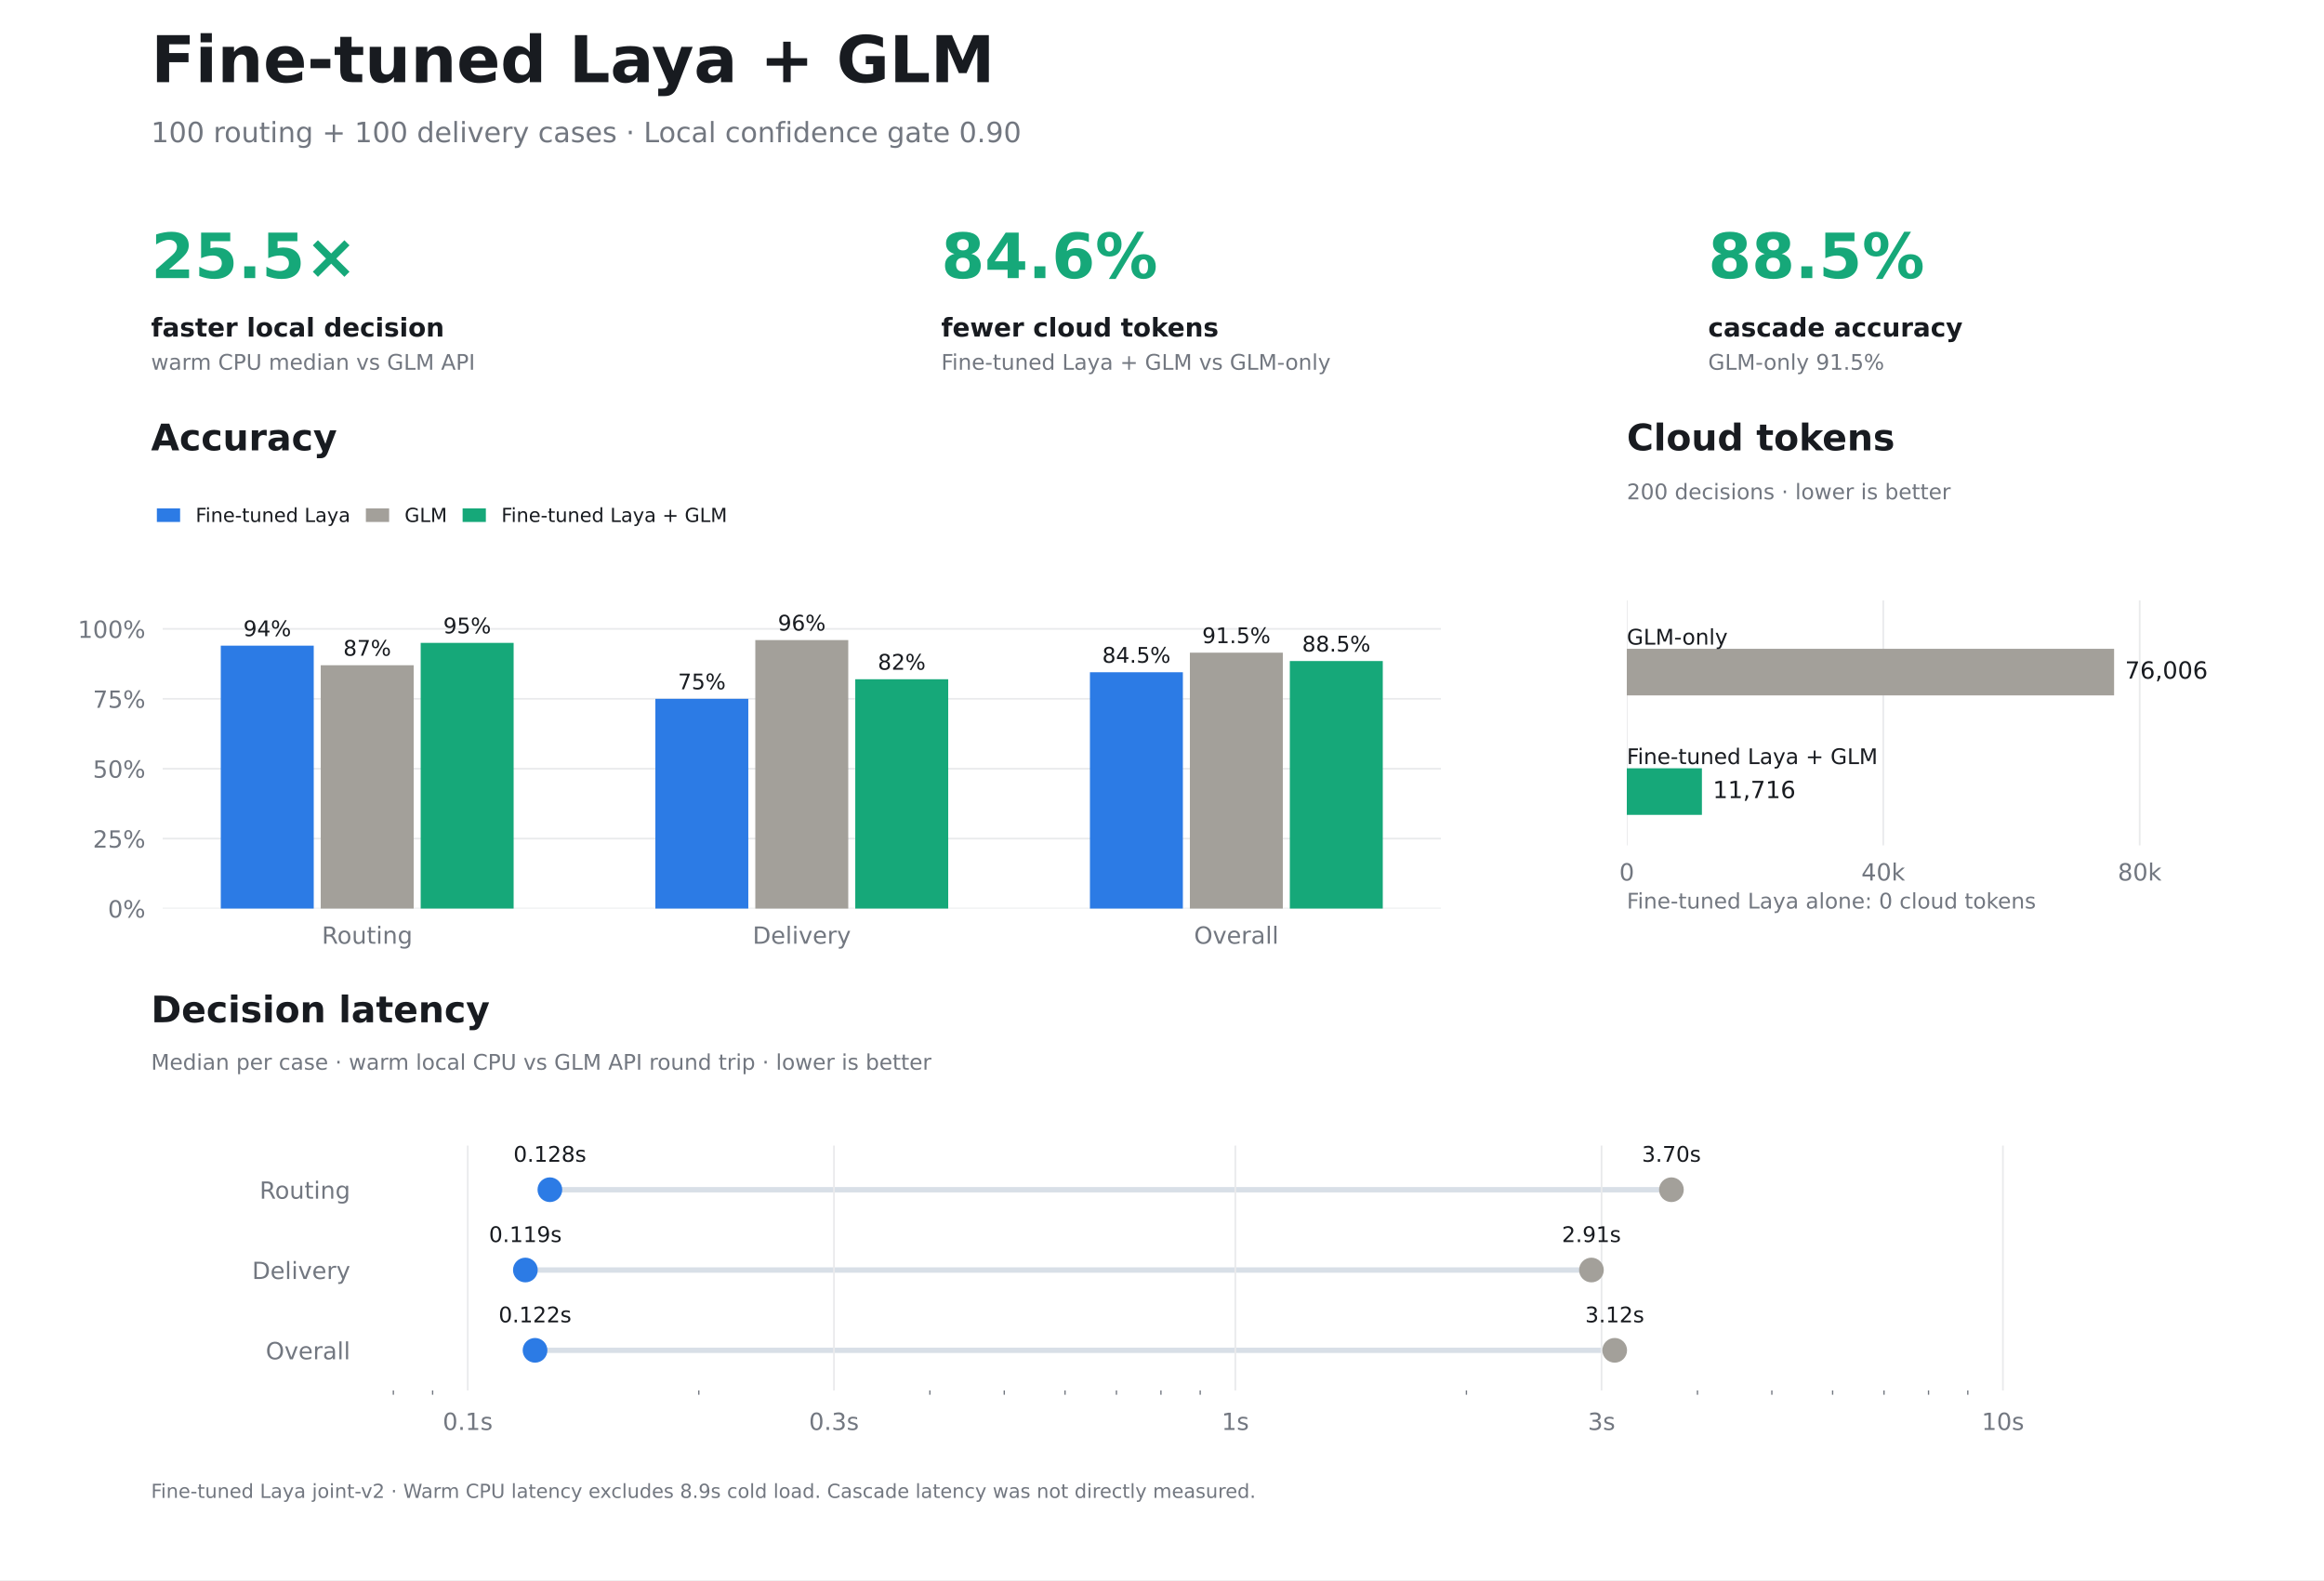
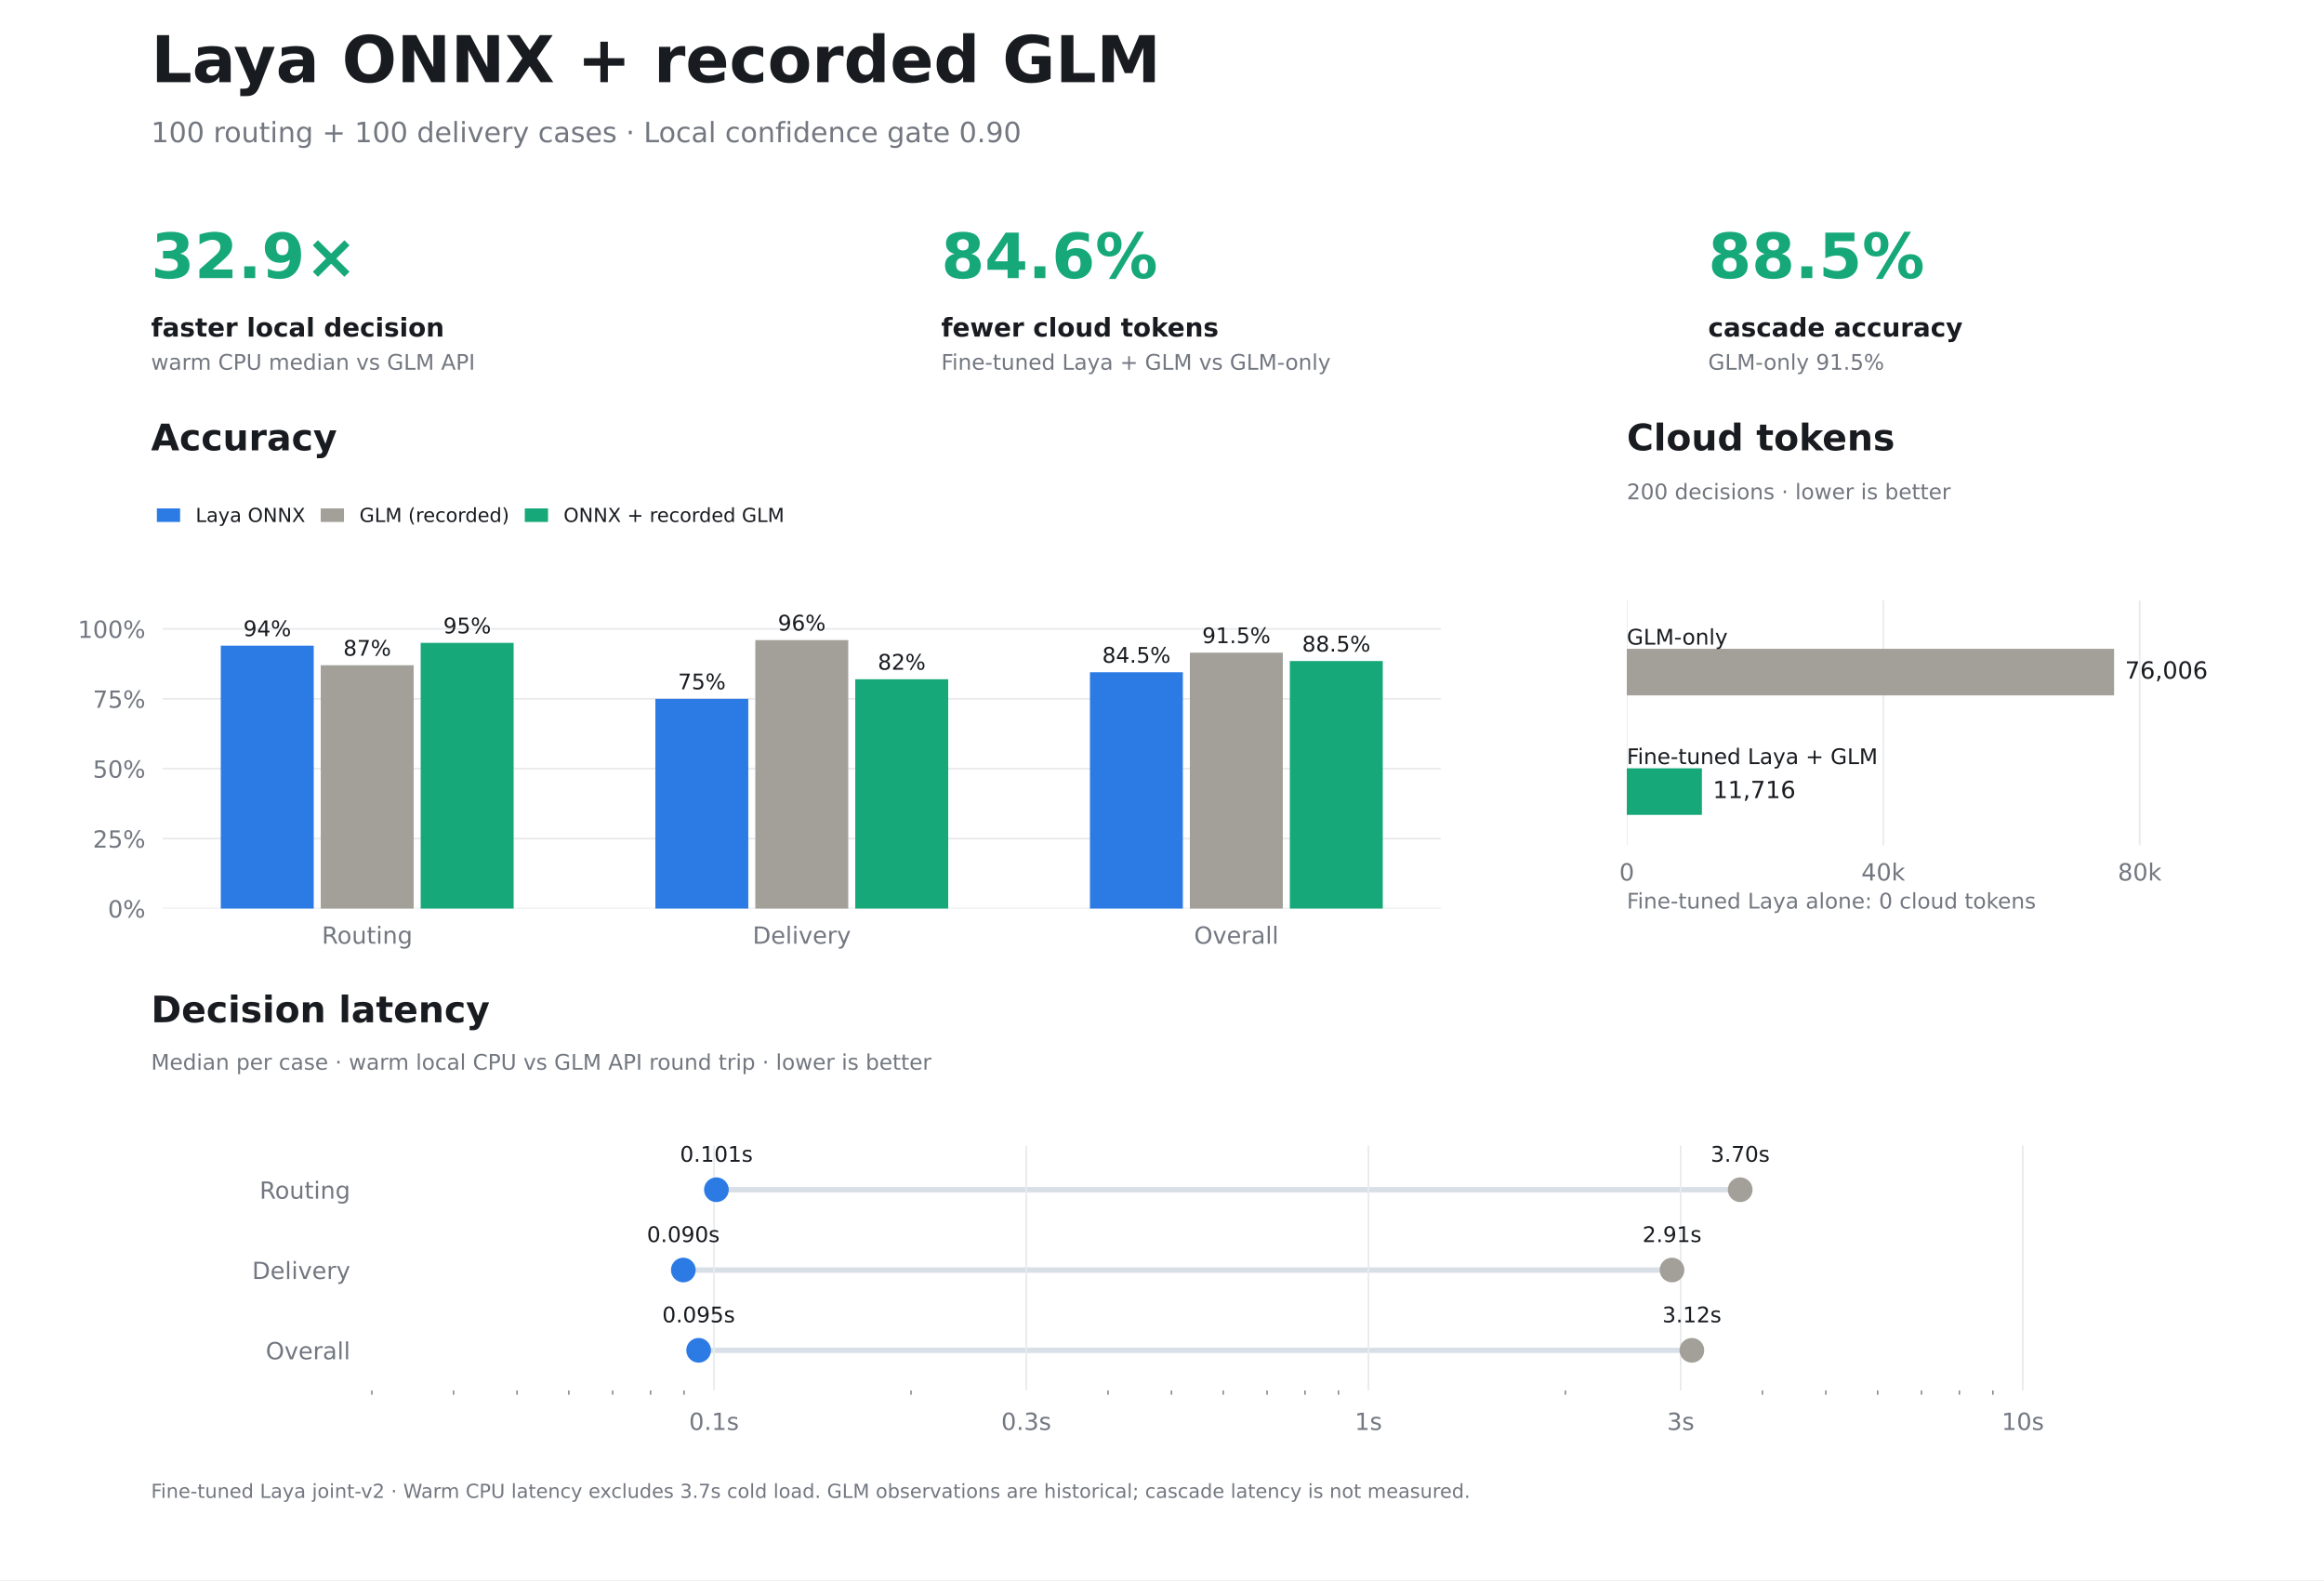
<svg xmlns="http://www.w3.org/2000/svg" xmlns:xlink="http://www.w3.org/1999/xlink" width="1080pt" height="734.4pt" viewBox="0 0 1080 734.4" version="1.1">
  <defs>
    <style type="text/css">*{stroke-linejoin: round; stroke-linecap: butt}</style>
  </defs>
  <g id="figure_1">
    <g id="patch_1">
-       <path d="M 0 734.4  L 1080 734.4  L 1080 0  L 0 0  z " style="fill: #ffffff" />
+       <path d="M 0 734.4 L 1080 734.4 L 1080 0 L 0 0 z " style="fill: #ffffff" />
    </g>
    <g id="axes_1">
      <g id="patch_2">
-         <path d="M 75.6 422.28  L 669.6 422.28  L 669.6 275.4  L 75.6 275.4  z " style="fill: #ffffff" />
+         <path d="M 75.6 422.28 L 669.6 422.28 L 669.6 275.4 L 75.6 275.4 z " style="fill: #ffffff" />
      </g>
      <g id="matplotlib.axis_1">
        <g id="xtick_1">
          <g id="line2d_1" />
          <g id="text_1">
            <text style="font-size: 11px; font-family: 'DejaVu Sans'; text-anchor: middle; fill: #727780" x="170.648" y="438.638" transform="rotate(-0 170.6478 438.6383)">Routing</text>
          </g>
        </g>
        <g id="xtick_2">
          <g id="line2d_2" />
          <g id="text_2">
            <text style="font-size: 11px; font-family: 'DejaVu Sans'; text-anchor: middle; fill: #727780" x="372.6" y="438.638" transform="rotate(-0 372.6 438.6383)">Delivery</text>
          </g>
        </g>
        <g id="xtick_3">
          <g id="line2d_3" />
          <g id="text_3">
            <text style="font-size: 11px; font-family: 'DejaVu Sans'; text-anchor: middle; fill: #727780" x="574.552" y="438.638" transform="rotate(-0 574.5522 438.6383)">Overall</text>
          </g>
        </g>
      </g>
      <g id="matplotlib.axis_2">
        <g id="ytick_1">
          <g id="line2d_4">
-             <path d="M 75.6 422.28  L 669.6 422.28  " clip-path="url(#p20b0ad1a99)" style="fill: none; stroke: #e9eaec; stroke-width: 0.8; stroke-linecap: square" />
+             <path d="M 75.6 422.28 L 669.6 422.28 " clip-path="url(#p3d84e8bb88)" style="fill: none; stroke: #e9eaec; stroke-width: 0.8; stroke-linecap: square" />
          </g>
          <g id="line2d_5" />
          <g id="text_4">
            <text style="font-size: 11px; font-family: 'DejaVu Sans'; text-anchor: end; fill: #727780" x="67.6" y="426.459" transform="rotate(-0 67.6 426.4591)">0%</text>
          </g>
        </g>
        <g id="ytick_2">
          <g id="line2d_6">
-             <path d="M 75.6 389.784  L 669.6 389.784  " clip-path="url(#p20b0ad1a99)" style="fill: none; stroke: #e9eaec; stroke-width: 0.8; stroke-linecap: square" />
+             <path d="M 75.6 389.784 L 669.6 389.784 " clip-path="url(#p3d84e8bb88)" style="fill: none; stroke: #e9eaec; stroke-width: 0.8; stroke-linecap: square" />
          </g>
          <g id="line2d_7" />
          <g id="text_5">
            <text style="font-size: 11px; font-family: 'DejaVu Sans'; text-anchor: end; fill: #727780" x="67.6" y="393.964" transform="rotate(-0 67.6 393.9636)">25%</text>
          </g>
        </g>
        <g id="ytick_3">
          <g id="line2d_8">
-             <path d="M 75.6 357.289  L 669.6 357.289  " clip-path="url(#p20b0ad1a99)" style="fill: none; stroke: #e9eaec; stroke-width: 0.8; stroke-linecap: square" />
+             <path d="M 75.6 357.289 L 669.6 357.289 " clip-path="url(#p3d84e8bb88)" style="fill: none; stroke: #e9eaec; stroke-width: 0.8; stroke-linecap: square" />
          </g>
          <g id="line2d_9" />
          <g id="text_6">
            <text style="font-size: 11px; font-family: 'DejaVu Sans'; text-anchor: end; fill: #727780" x="67.6" y="361.468" transform="rotate(-0 67.6 361.468)">50%</text>
          </g>
        </g>
        <g id="ytick_4">
          <g id="line2d_10">
-             <path d="M 75.6 324.793  L 669.6 324.793  " clip-path="url(#p20b0ad1a99)" style="fill: none; stroke: #e9eaec; stroke-width: 0.8; stroke-linecap: square" />
+             <path d="M 75.6 324.793 L 669.6 324.793 " clip-path="url(#p3d84e8bb88)" style="fill: none; stroke: #e9eaec; stroke-width: 0.8; stroke-linecap: square" />
          </g>
          <g id="line2d_11" />
          <g id="text_7">
            <text style="font-size: 11px; font-family: 'DejaVu Sans'; text-anchor: end; fill: #727780" x="67.6" y="328.972" transform="rotate(-0 67.6 328.9724)">75%</text>
          </g>
        </g>
        <g id="ytick_5">
          <g id="line2d_12">
-             <path d="M 75.6 292.298  L 669.6 292.298  " clip-path="url(#p20b0ad1a99)" style="fill: none; stroke: #e9eaec; stroke-width: 0.8; stroke-linecap: square" />
+             <path d="M 75.6 292.298 L 669.6 292.298 " clip-path="url(#p3d84e8bb88)" style="fill: none; stroke: #e9eaec; stroke-width: 0.8; stroke-linecap: square" />
          </g>
          <g id="line2d_13" />
          <g id="text_8">
            <text style="font-size: 11px; font-family: 'DejaVu Sans'; text-anchor: end; fill: #727780" x="67.6" y="296.477" transform="rotate(-0 67.6 296.4768)">100%</text>
          </g>
        </g>
      </g>
      <g id="patch_3">
-         <path d="M 102.6 422.28  L 145.798 422.28  L 145.798 300.097  L 102.6 300.097  z " clip-path="url(#p20b0ad1a99)" style="fill: #2c7be5" />
+         <path d="M 102.6 422.28 L 145.798 422.28 L 145.798 300.097 L 102.6 300.097 z " clip-path="url(#p3d84e8bb88)" style="fill: #2c7be5" />
      </g>
      <g id="patch_4">
-         <path d="M 304.552 422.28  L 347.75 422.28  L 347.75 324.793  L 304.552 324.793  z " clip-path="url(#p20b0ad1a99)" style="fill: #2c7be5" />
+         <path d="M 304.552 422.28 L 347.75 422.28 L 347.75 324.793 L 304.552 324.793 z " clip-path="url(#p3d84e8bb88)" style="fill: #2c7be5" />
      </g>
      <g id="patch_5">
-         <path d="M 506.504 422.28  L 549.702 422.28  L 549.702 312.445  L 506.504 312.445  z " clip-path="url(#p20b0ad1a99)" style="fill: #2c7be5" />
+         <path d="M 506.504 422.28 L 549.702 422.28 L 549.702 312.445 L 506.504 312.445 z " clip-path="url(#p3d84e8bb88)" style="fill: #2c7be5" />
      </g>
      <g id="text_9">
        <text style="font-size: 10px; font-family: 'DejaVu Sans'; text-anchor: middle; fill: #181b20" x="124.199" y="295.677" transform="rotate(-0 124.1988 295.6773)">94%</text>
      </g>
      <g id="text_10">
        <text style="font-size: 10px; font-family: 'DejaVu Sans'; text-anchor: middle; fill: #181b20" x="326.151" y="320.374" transform="rotate(-0 326.151 320.3739)">75%</text>
      </g>
      <g id="text_11">
        <text style="font-size: 10px; font-family: 'DejaVu Sans'; text-anchor: middle; fill: #181b20" x="528.103" y="308.026" transform="rotate(-0 528.1032 308.0256)">84.5%</text>
      </g>
      <g id="patch_6">
-         <path d="M 149.049 422.28  L 192.247 422.28  L 192.247 309.195  L 149.049 309.195  z " clip-path="url(#p20b0ad1a99)" style="fill: #a3a09a" />
+         <path d="M 149.049 422.28 L 192.247 422.28 L 192.247 309.195 L 149.049 309.195 z " clip-path="url(#p3d84e8bb88)" style="fill: #a3a09a" />
      </g>
      <g id="patch_7">
-         <path d="M 351.001 422.28  L 394.199 422.28  L 394.199 297.497  L 351.001 297.497  z " clip-path="url(#p20b0ad1a99)" style="fill: #a3a09a" />
+         <path d="M 351.001 422.28 L 394.199 422.28 L 394.199 297.497 L 351.001 297.497 z " clip-path="url(#p3d84e8bb88)" style="fill: #a3a09a" />
      </g>
      <g id="patch_8">
-         <path d="M 552.953 422.28  L 596.151 422.28  L 596.151 303.346  L 552.953 303.346  z " clip-path="url(#p20b0ad1a99)" style="fill: #a3a09a" />
+         <path d="M 552.953 422.28 L 596.151 422.28 L 596.151 303.346 L 552.953 303.346 z " clip-path="url(#p3d84e8bb88)" style="fill: #a3a09a" />
      </g>
      <g id="text_12">
        <text style="font-size: 10px; font-family: 'DejaVu Sans'; text-anchor: middle; fill: #181b20" x="170.648" y="304.776" transform="rotate(-0 170.6478 304.776)">87%</text>
      </g>
      <g id="text_13">
        <text style="font-size: 10px; font-family: 'DejaVu Sans'; text-anchor: middle; fill: #181b20" x="372.6" y="293.078" transform="rotate(-0 372.6 293.0776)">96%</text>
      </g>
      <g id="text_14">
        <text style="font-size: 10px; font-family: 'DejaVu Sans'; text-anchor: middle; fill: #181b20" x="574.552" y="298.927" transform="rotate(-0 574.5522 298.9268)">91.5%</text>
      </g>
      <g id="patch_9">
-         <path d="M 195.498 422.28  L 238.696 422.28  L 238.696 298.797  L 195.498 298.797  z " clip-path="url(#p20b0ad1a99)" style="fill: #16a879" />
+         <path d="M 195.498 422.28 L 238.696 422.28 L 238.696 298.797 L 195.498 298.797 z " clip-path="url(#p3d84e8bb88)" style="fill: #16a879" />
      </g>
      <g id="patch_10">
-         <path d="M 397.45 422.28  L 440.648 422.28  L 440.648 315.695  L 397.45 315.695  z " clip-path="url(#p20b0ad1a99)" style="fill: #16a879" />
+         <path d="M 397.45 422.28 L 440.648 422.28 L 440.648 315.695 L 397.45 315.695 z " clip-path="url(#p3d84e8bb88)" style="fill: #16a879" />
      </g>
      <g id="patch_11">
-         <path d="M 599.402 422.28  L 642.6 422.28  L 642.6 307.246  L 599.402 307.246  z " clip-path="url(#p20b0ad1a99)" style="fill: #16a879" />
+         <path d="M 599.402 422.28 L 642.6 422.28 L 642.6 307.246 L 599.402 307.246 z " clip-path="url(#p3d84e8bb88)" style="fill: #16a879" />
      </g>
      <g id="text_15">
        <text style="font-size: 10px; font-family: 'DejaVu Sans'; text-anchor: middle; fill: #181b20" x="217.097" y="294.377" transform="rotate(-0 217.0968 294.3774)">95%</text>
      </g>
      <g id="text_16">
        <text style="font-size: 10px; font-family: 'DejaVu Sans'; text-anchor: middle; fill: #181b20" x="419.049" y="311.275" transform="rotate(-0 419.049 311.2751)">82%</text>
      </g>
      <g id="text_17">
        <text style="font-size: 10px; font-family: 'DejaVu Sans'; text-anchor: middle; fill: #181b20" x="621.001" y="302.826" transform="rotate(-0 621.0012 302.8263)">88.5%</text>
      </g>
    </g>
    <g id="axes_2">
      <g id="patch_12">
-         <path d="M 756 392.904  L 1036.8 392.904  L 1036.8 279.072  L 756 279.072  z " style="fill: #ffffff" />
+         <path d="M 756 392.904 L 1036.8 392.904 L 1036.8 279.072 L 756 279.072 z " style="fill: #ffffff" />
      </g>
      <g id="matplotlib.axis_3">
        <g id="xtick_4">
          <g id="line2d_14">
-             <path d="M 756 392.904  L 756 279.072  " clip-path="url(#pf6591b30eb)" style="fill: none; stroke: #e9eaec; stroke-width: 0.8; stroke-linecap: square" />
+             <path d="M 756 392.904 L 756 279.072 " clip-path="url(#pfe47a99e27)" style="fill: none; stroke: #e9eaec; stroke-width: 0.8; stroke-linecap: square" />
          </g>
          <g id="line2d_15" />
          <g id="text_18">
            <text style="font-size: 11px; font-family: 'DejaVu Sans'; text-anchor: middle; fill: #727780" x="756" y="409.262" transform="rotate(-0 756 409.2623)">0</text>
          </g>
        </g>
        <g id="xtick_5">
          <g id="line2d_16">
-             <path d="M 875.176 392.904  L 875.176 279.072  " clip-path="url(#pf6591b30eb)" style="fill: none; stroke: #e9eaec; stroke-width: 0.8; stroke-linecap: square" />
+             <path d="M 875.176 392.904 L 875.176 279.072 " clip-path="url(#pfe47a99e27)" style="fill: none; stroke: #e9eaec; stroke-width: 0.8; stroke-linecap: square" />
          </g>
          <g id="line2d_17" />
          <g id="text_19">
            <text style="font-size: 11px; font-family: 'DejaVu Sans'; text-anchor: middle; fill: #727780" x="875.176" y="409.262" transform="rotate(-0 875.1757 409.2623)">40k</text>
          </g>
        </g>
        <g id="xtick_6">
          <g id="line2d_18">
-             <path d="M 994.351 392.904  L 994.351 279.072  " clip-path="url(#pf6591b30eb)" style="fill: none; stroke: #e9eaec; stroke-width: 0.8; stroke-linecap: square" />
+             <path d="M 994.351 392.904 L 994.351 279.072 " clip-path="url(#pfe47a99e27)" style="fill: none; stroke: #e9eaec; stroke-width: 0.8; stroke-linecap: square" />
          </g>
          <g id="line2d_19" />
          <g id="text_20">
            <text style="font-size: 11px; font-family: 'DejaVu Sans'; text-anchor: middle; fill: #727780" x="994.351" y="409.262" transform="rotate(-0 994.3513 409.2623)">80k</text>
          </g>
        </g>
      </g>
      <g id="matplotlib.axis_4" />
      <g id="patch_13">
-         <path d="M 756 323.217  L 982.452 323.217  L 982.452 301.561  L 756 301.561  z " clip-path="url(#pf6591b30eb)" style="fill: #a3a09a" />
+         <path d="M 756 323.217 L 982.452 323.217 L 982.452 301.561 L 756 301.561 z " clip-path="url(#pfe47a99e27)" style="fill: #a3a09a" />
      </g>
      <g id="text_21">
        <text style="font-size: 10px; font-family: 'DejaVu Sans'; text-anchor: start; fill: #181b20" x="756" y="299.6" transform="rotate(-0 756 299.6003)">GLM-only</text>
      </g>
      <g id="text_22">
        <text style="font-size: 11px; font-family: 'DejaVu Sans'; text-anchor: start; fill: #181b20" x="987.517" y="315.424" transform="rotate(-0 987.5166 315.424)">76,006</text>
      </g>
      <g id="patch_14">
-         <path d="M 756 378.744  L 790.907 378.744  L 790.907 357.089  L 756 357.089  z " clip-path="url(#pf6591b30eb)" style="fill: #16a879" />
+         <path d="M 756 378.744 L 790.907 378.744 L 790.907 357.089 L 756 357.089 z " clip-path="url(#pfe47a99e27)" style="fill: #16a879" />
      </g>
      <g id="text_23">
        <text style="font-size: 10px; font-family: 'DejaVu Sans'; text-anchor: start; fill: #181b20" x="756" y="355.128" transform="rotate(-0 756 355.1281)">Fine-tuned Laya + GLM</text>
      </g>
      <g id="text_24">
        <text style="font-size: 11px; font-family: 'DejaVu Sans'; text-anchor: start; fill: #181b20" x="795.972" y="370.952" transform="rotate(-0 795.9715 370.9518)">11,716</text>
      </g>
    </g>
    <g id="axes_3">
      <g id="patch_15">
-         <path d="M 172.8 646.272  L 993.6 646.272  L 993.6 532.44  L 172.8 532.44  z " style="fill: #ffffff" />
+         <path d="M 172.8 646.272 L 993.6 646.272 L 993.6 532.44 L 172.8 532.44 z " style="fill: #ffffff" />
      </g>
      <g id="line2d_20">
-         <path d="M 255.537 552.967  L 776.731 552.967  " clip-path="url(#p78d9b6365d)" style="fill: none; stroke: #d8dfe7; stroke-width: 2.5; stroke-linecap: square" />
+         <path d="M 332.921 552.967 L 808.707 552.967 " clip-path="url(#p608e9b3e34)" style="fill: none; stroke: #d8dfe7; stroke-width: 2.5; stroke-linecap: square" />
      </g>
      <g id="line2d_21">
-         <path d="M 244.146 590.289  L 739.561 590.289  " clip-path="url(#p78d9b6365d)" style="fill: none; stroke: #d8dfe7; stroke-width: 2.5; stroke-linecap: square" />
+         <path d="M 317.548 590.289 L 777.017 590.289 " clip-path="url(#p608e9b3e34)" style="fill: none; stroke: #d8dfe7; stroke-width: 2.5; stroke-linecap: square" />
      </g>
      <g id="line2d_22">
-         <path d="M 248.641 627.611  L 750.375 627.611  " clip-path="url(#p78d9b6365d)" style="fill: none; stroke: #d8dfe7; stroke-width: 2.5; stroke-linecap: square" />
+         <path d="M 324.665 627.611 L 786.236 627.611 " clip-path="url(#p608e9b3e34)" style="fill: none; stroke: #d8dfe7; stroke-width: 2.5; stroke-linecap: square" />
      </g>
      <g id="matplotlib.axis_5">
        <g id="xtick_7">
          <g id="line2d_23">
-             <path d="M 217.367 646.272  L 217.367 532.44  " clip-path="url(#p78d9b6365d)" style="fill: none; stroke: #e9eaec; stroke-width: 0.8; stroke-linecap: square" />
+             <path d="M 331.816 646.272 L 331.816 532.44 " clip-path="url(#p608e9b3e34)" style="fill: none; stroke: #e9eaec; stroke-width: 0.8; stroke-linecap: square" />
          </g>
          <g id="line2d_24" />
          <g id="text_25">
-             <text style="font-size: 11px; font-family: 'DejaVu Sans'; text-anchor: middle; fill: #727780" x="217.367" y="664.63" transform="rotate(-0 217.3669 664.6303)">0.1s</text>
+             <text style="font-size: 11px; font-family: 'DejaVu Sans'; text-anchor: middle; fill: #727780" x="331.816" y="664.63" transform="rotate(-0 331.8158 664.6303)">0.1s</text>
          </g>
        </g>
        <g id="xtick_8">
          <g id="line2d_25">
-             <path d="M 387.561 646.272  L 387.561 532.44  " clip-path="url(#p78d9b6365d)" style="fill: none; stroke: #e9eaec; stroke-width: 0.8; stroke-linecap: square" />
+             <path d="M 476.916 646.272 L 476.916 532.44 " clip-path="url(#p608e9b3e34)" style="fill: none; stroke: #e9eaec; stroke-width: 0.8; stroke-linecap: square" />
          </g>
          <g id="line2d_26" />
          <g id="text_26">
-             <text style="font-size: 11px; font-family: 'DejaVu Sans'; text-anchor: middle; fill: #727780" x="387.561" y="664.63" transform="rotate(-0 387.5607 664.6303)">0.3s</text>
+             <text style="font-size: 11px; font-family: 'DejaVu Sans'; text-anchor: middle; fill: #727780" x="476.916" y="664.63" transform="rotate(-0 476.916 664.6303)">0.3s</text>
          </g>
        </g>
        <g id="xtick_9">
          <g id="line2d_27">
-             <path d="M 574.077 646.272  L 574.077 532.44  " clip-path="url(#p78d9b6365d)" style="fill: none; stroke: #e9eaec; stroke-width: 0.8; stroke-linecap: square" />
+             <path d="M 635.932 646.272 L 635.932 532.44 " clip-path="url(#p608e9b3e34)" style="fill: none; stroke: #e9eaec; stroke-width: 0.8; stroke-linecap: square" />
          </g>
          <g id="line2d_28" />
          <g id="text_27">
-             <text style="font-size: 11px; font-family: 'DejaVu Sans'; text-anchor: middle; fill: #727780" x="574.077" y="664.63" transform="rotate(-0 574.0767 664.6303)">1s</text>
+             <text style="font-size: 11px; font-family: 'DejaVu Sans'; text-anchor: middle; fill: #727780" x="635.932" y="664.63" transform="rotate(-0 635.9318 664.6303)">1s</text>
          </g>
        </g>
        <g id="xtick_10">
          <g id="line2d_29">
-             <path d="M 744.271 646.272  L 744.271 532.44  " clip-path="url(#p78d9b6365d)" style="fill: none; stroke: #e9eaec; stroke-width: 0.8; stroke-linecap: square" />
+             <path d="M 781.032 646.272 L 781.032 532.44 " clip-path="url(#p608e9b3e34)" style="fill: none; stroke: #e9eaec; stroke-width: 0.8; stroke-linecap: square" />
          </g>
          <g id="line2d_30" />
          <g id="text_28">
-             <text style="font-size: 11px; font-family: 'DejaVu Sans'; text-anchor: middle; fill: #727780" x="744.271" y="664.63" transform="rotate(-0 744.2705 664.6303)">3s</text>
+             <text style="font-size: 11px; font-family: 'DejaVu Sans'; text-anchor: middle; fill: #727780" x="781.032" y="664.63" transform="rotate(-0 781.032 664.6303)">3s</text>
          </g>
        </g>
        <g id="xtick_11">
          <g id="line2d_31">
-             <path d="M 930.787 646.272  L 930.787 532.44  " clip-path="url(#p78d9b6365d)" style="fill: none; stroke: #e9eaec; stroke-width: 0.8; stroke-linecap: square" />
+             <path d="M 940.048 646.272 L 940.048 532.44 " clip-path="url(#p608e9b3e34)" style="fill: none; stroke: #e9eaec; stroke-width: 0.8; stroke-linecap: square" />
          </g>
          <g id="line2d_32" />
          <g id="text_29">
-             <text style="font-size: 11px; font-family: 'DejaVu Sans'; text-anchor: middle; fill: #727780" x="930.787" y="664.63" transform="rotate(-0 930.7865 664.6303)">10s</text>
+             <text style="font-size: 11px; font-family: 'DejaVu Sans'; text-anchor: middle; fill: #727780" x="940.048" y="664.63" transform="rotate(-0 940.0478 664.6303)">10s</text>
          </g>
        </g>
        <g id="xtick_12">
          <g id="line2d_33">
            <defs>
-               <path id="m1611478c87" d="M 0 0  L 0 2  " style="stroke: #727780; stroke-width: 0.6" />
+               <path id="mb3cf7935cb" d="M 0 0 L 0 2 " style="stroke: #727780; stroke-width: 0.6" />
            </defs>
            <g>
-               <use xlink:href="#m1611478c87" x="182.798" y="646.272" style="fill: #727780; stroke: #727780; stroke-width: 0.6" />
+               <use xlink:href="#mb3cf7935cb" x="172.8" y="646.272" style="fill: #727780; stroke: #727780; stroke-width: 0.6" />
            </g>
          </g>
        </g>
        <g id="xtick_13">
          <g id="line2d_34">
            <g>
-               <use xlink:href="#m1611478c87" x="201.045" y="646.272" style="fill: #727780; stroke: #727780; stroke-width: 0.6" />
+               <use xlink:href="#mb3cf7935cb" x="210.796" y="646.272" style="fill: #727780; stroke: #727780; stroke-width: 0.6" />
            </g>
          </g>
        </g>
        <g id="xtick_14">
          <g id="line2d_35">
            <g>
-               <use xlink:href="#m1611478c87" x="324.747" y="646.272" style="fill: #727780; stroke: #727780; stroke-width: 0.6" />
+               <use xlink:href="#mb3cf7935cb" x="240.268" y="646.272" style="fill: #727780; stroke: #727780; stroke-width: 0.6" />
            </g>
          </g>
        </g>
        <g id="xtick_15">
          <g id="line2d_36">
            <g>
-               <use xlink:href="#m1611478c87" x="432.128" y="646.272" style="fill: #727780; stroke: #727780; stroke-width: 0.6" />
+               <use xlink:href="#mb3cf7935cb" x="264.348" y="646.272" style="fill: #727780; stroke: #727780; stroke-width: 0.6" />
            </g>
          </g>
        </g>
        <g id="xtick_16">
          <g id="line2d_37">
            <g>
-               <use xlink:href="#m1611478c87" x="466.696" y="646.272" style="fill: #727780; stroke: #727780; stroke-width: 0.6" />
+               <use xlink:href="#mb3cf7935cb" x="284.708" y="646.272" style="fill: #727780; stroke: #727780; stroke-width: 0.6" />
            </g>
          </g>
        </g>
        <g id="xtick_17">
          <g id="line2d_38">
            <g>
-               <use xlink:href="#m1611478c87" x="494.941" y="646.272" style="fill: #727780; stroke: #727780; stroke-width: 0.6" />
+               <use xlink:href="#mb3cf7935cb" x="302.344" y="646.272" style="fill: #727780; stroke: #727780; stroke-width: 0.6" />
            </g>
          </g>
        </g>
        <g id="xtick_18">
          <g id="line2d_39">
            <g>
-               <use xlink:href="#m1611478c87" x="518.822" y="646.272" style="fill: #727780; stroke: #727780; stroke-width: 0.6" />
+               <use xlink:href="#mb3cf7935cb" x="317.9" y="646.272" style="fill: #727780; stroke: #727780; stroke-width: 0.6" />
            </g>
          </g>
        </g>
        <g id="xtick_19">
          <g id="line2d_40">
            <g>
-               <use xlink:href="#m1611478c87" x="539.508" y="646.272" style="fill: #727780; stroke: #727780; stroke-width: 0.6" />
+               <use xlink:href="#mb3cf7935cb" x="423.364" y="646.272" style="fill: #727780; stroke: #727780; stroke-width: 0.6" />
            </g>
          </g>
        </g>
        <g id="xtick_20">
          <g id="line2d_41">
            <g>
-               <use xlink:href="#m1611478c87" x="557.755" y="646.272" style="fill: #727780; stroke: #727780; stroke-width: 0.6" />
+               <use xlink:href="#mb3cf7935cb" x="514.912" y="646.272" style="fill: #727780; stroke: #727780; stroke-width: 0.6" />
            </g>
          </g>
        </g>
        <g id="xtick_21">
          <g id="line2d_42">
            <g>
-               <use xlink:href="#m1611478c87" x="681.457" y="646.272" style="fill: #727780; stroke: #727780; stroke-width: 0.6" />
+               <use xlink:href="#mb3cf7935cb" x="544.384" y="646.272" style="fill: #727780; stroke: #727780; stroke-width: 0.6" />
            </g>
          </g>
        </g>
        <g id="xtick_22">
          <g id="line2d_43">
            <g>
-               <use xlink:href="#m1611478c87" x="788.837" y="646.272" style="fill: #727780; stroke: #727780; stroke-width: 0.6" />
+               <use xlink:href="#mb3cf7935cb" x="568.464" y="646.272" style="fill: #727780; stroke: #727780; stroke-width: 0.6" />
            </g>
          </g>
        </g>
        <g id="xtick_23">
          <g id="line2d_44">
            <g>
-               <use xlink:href="#m1611478c87" x="823.406" y="646.272" style="fill: #727780; stroke: #727780; stroke-width: 0.6" />
+               <use xlink:href="#mb3cf7935cb" x="588.824" y="646.272" style="fill: #727780; stroke: #727780; stroke-width: 0.6" />
            </g>
          </g>
        </g>
        <g id="xtick_24">
          <g id="line2d_45">
            <g>
-               <use xlink:href="#m1611478c87" x="851.651" y="646.272" style="fill: #727780; stroke: #727780; stroke-width: 0.6" />
+               <use xlink:href="#mb3cf7935cb" x="606.46" y="646.272" style="fill: #727780; stroke: #727780; stroke-width: 0.6" />
            </g>
          </g>
        </g>
        <g id="xtick_25">
          <g id="line2d_46">
            <g>
-               <use xlink:href="#m1611478c87" x="875.531" y="646.272" style="fill: #727780; stroke: #727780; stroke-width: 0.6" />
+               <use xlink:href="#mb3cf7935cb" x="622.016" y="646.272" style="fill: #727780; stroke: #727780; stroke-width: 0.6" />
            </g>
          </g>
        </g>
        <g id="xtick_26">
          <g id="line2d_47">
            <g>
-               <use xlink:href="#m1611478c87" x="896.218" y="646.272" style="fill: #727780; stroke: #727780; stroke-width: 0.6" />
+               <use xlink:href="#mb3cf7935cb" x="727.48" y="646.272" style="fill: #727780; stroke: #727780; stroke-width: 0.6" />
            </g>
          </g>
        </g>
        <g id="xtick_27">
          <g id="line2d_48">
            <g>
-               <use xlink:href="#m1611478c87" x="914.464" y="646.272" style="fill: #727780; stroke: #727780; stroke-width: 0.6" />
+               <use xlink:href="#mb3cf7935cb" x="819.028" y="646.272" style="fill: #727780; stroke: #727780; stroke-width: 0.6" />
+             </g>
+           </g>
+         </g>
+         <g id="xtick_28">
+           <g id="line2d_49">
+             <g>
+               <use xlink:href="#mb3cf7935cb" x="848.5" y="646.272" style="fill: #727780; stroke: #727780; stroke-width: 0.6" />
+             </g>
+           </g>
+         </g>
+         <g id="xtick_29">
+           <g id="line2d_50">
+             <g>
+               <use xlink:href="#mb3cf7935cb" x="872.58" y="646.272" style="fill: #727780; stroke: #727780; stroke-width: 0.6" />
+             </g>
+           </g>
+         </g>
+         <g id="xtick_30">
+           <g id="line2d_51">
+             <g>
+               <use xlink:href="#mb3cf7935cb" x="892.94" y="646.272" style="fill: #727780; stroke: #727780; stroke-width: 0.6" />
+             </g>
+           </g>
+         </g>
+         <g id="xtick_31">
+           <g id="line2d_52">
+             <g>
+               <use xlink:href="#mb3cf7935cb" x="910.576" y="646.272" style="fill: #727780; stroke: #727780; stroke-width: 0.6" />
+             </g>
+           </g>
+         </g>
+         <g id="xtick_32">
+           <g id="line2d_53">
+             <g>
+               <use xlink:href="#mb3cf7935cb" x="926.132" y="646.272" style="fill: #727780; stroke: #727780; stroke-width: 0.6" />
            </g>
          </g>
        </g>
      </g>
      <g id="matplotlib.axis_6">
        <g id="ytick_6">
-           <g id="line2d_49" />
+           <g id="line2d_54" />
          <g id="text_30">
            <text style="font-size: 11px; font-family: 'DejaVu Sans'; text-anchor: end; fill: #727780" x="162.8" y="557.146" transform="rotate(-0 162.8 557.1462)">Routing</text>
          </g>
        </g>
        <g id="ytick_7">
-           <g id="line2d_50" />
+           <g id="line2d_55" />
          <g id="text_31">
            <text style="font-size: 11px; font-family: 'DejaVu Sans'; text-anchor: end; fill: #727780" x="162.8" y="594.468" transform="rotate(-0 162.8 594.4682)">Delivery</text>
          </g>
        </g>
        <g id="ytick_8">
-           <g id="line2d_51" />
+           <g id="line2d_56" />
          <g id="text_32">
            <text style="font-size: 11px; font-family: 'DejaVu Sans'; text-anchor: end; fill: #727780" x="162.8" y="631.79" transform="rotate(-0 162.8 631.7902)">Overall</text>
          </g>
        </g>
      </g>
      <g id="PathCollection_1">
        <defs>
-           <path id="mbdb11c078c" d="M 0 5.244  C 1.391 5.244 2.725 4.691 3.708 3.708  C 4.691 2.725 5.244 1.391 5.244 0  C 5.244 -1.391 4.691 -2.725 3.708 -3.708  C 2.725 -4.691 1.391 -5.244 0 -5.244  C -1.391 -5.244 -2.725 -4.691 -3.708 -3.708  C -4.691 -2.725 -5.244 -1.391 -5.244 0  C -5.244 1.391 -4.691 2.725 -3.708 3.708  C -2.725 4.691 -1.391 5.244 0 5.244  z " style="stroke: #2c7be5" />
+           <path id="m7f569426d9" d="M 0 5.244 C 1.391 5.244 2.725 4.691 3.708 3.708 C 4.691 2.725 5.244 1.391 5.244 0 C 5.244 -1.391 4.691 -2.725 3.708 -3.708 C 2.725 -4.691 1.391 -5.244 0 -5.244 C -1.391 -5.244 -2.725 -4.691 -3.708 -3.708 C -4.691 -2.725 -5.244 -1.391 -5.244 0 C -5.244 1.391 -4.691 2.725 -3.708 3.708 C -2.725 4.691 -1.391 5.244 0 5.244 z " style="stroke: #2c7be5" />
        </defs>
-         <g clip-path="url(#p78d9b6365d)">
-           <use xlink:href="#mbdb11c078c" x="255.537" y="552.967" style="fill: #2c7be5; stroke: #2c7be5" />
+         <g clip-path="url(#p608e9b3e34)">
+           <use xlink:href="#m7f569426d9" x="332.921" y="552.967" style="fill: #2c7be5; stroke: #2c7be5" />
        </g>
      </g>
      <g id="PathCollection_2">
        <defs>
-           <path id="mca165a73e8" d="M 0 5.244  C 1.391 5.244 2.725 4.691 3.708 3.708  C 4.691 2.725 5.244 1.391 5.244 0  C 5.244 -1.391 4.691 -2.725 3.708 -3.708  C 2.725 -4.691 1.391 -5.244 0 -5.244  C -1.391 -5.244 -2.725 -4.691 -3.708 -3.708  C -4.691 -2.725 -5.244 -1.391 -5.244 0  C -5.244 1.391 -4.691 2.725 -3.708 3.708  C -2.725 4.691 -1.391 5.244 0 5.244  z " style="stroke: #a3a09a" />
+           <path id="mdf5bae9530" d="M 0 5.244 C 1.391 5.244 2.725 4.691 3.708 3.708 C 4.691 2.725 5.244 1.391 5.244 0 C 5.244 -1.391 4.691 -2.725 3.708 -3.708 C 2.725 -4.691 1.391 -5.244 0 -5.244 C -1.391 -5.244 -2.725 -4.691 -3.708 -3.708 C -4.691 -2.725 -5.244 -1.391 -5.244 0 C -5.244 1.391 -4.691 2.725 -3.708 3.708 C -2.725 4.691 -1.391 5.244 0 5.244 z " style="stroke: #a3a09a" />
        </defs>
-         <g clip-path="url(#p78d9b6365d)">
-           <use xlink:href="#mca165a73e8" x="776.731" y="552.967" style="fill: #a3a09a; stroke: #a3a09a" />
+         <g clip-path="url(#p608e9b3e34)">
+           <use xlink:href="#mdf5bae9530" x="808.707" y="552.967" style="fill: #a3a09a; stroke: #a3a09a" />
        </g>
      </g>
      <g id="text_33">
-         <text style="font-size: 10px; font-family: 'DejaVu Sans'; text-anchor: middle; fill: #181b20" x="255.537" y="539.967" transform="rotate(-0 255.5371 539.9671)">0.128s</text>
+         <text style="font-size: 10px; font-family: 'DejaVu Sans'; text-anchor: middle; fill: #181b20" x="332.921" y="539.967" transform="rotate(-0 332.9206 539.9671)">0.101s</text>
      </g>
      <g id="text_34">
-         <text style="font-size: 10px; font-family: 'DejaVu Sans'; text-anchor: middle; fill: #181b20" x="776.731" y="539.967" transform="rotate(-0 776.7314 539.9671)">3.70s</text>
+         <text style="font-size: 10px; font-family: 'DejaVu Sans'; text-anchor: middle; fill: #181b20" x="808.707" y="539.967" transform="rotate(-0 808.7068 539.9671)">3.70s</text>
      </g>
      <g id="PathCollection_3">
-         <g clip-path="url(#p78d9b6365d)">
-           <use xlink:href="#mbdb11c078c" x="244.146" y="590.289" style="fill: #2c7be5; stroke: #2c7be5" />
+         <g clip-path="url(#p608e9b3e34)">
+           <use xlink:href="#m7f569426d9" x="317.548" y="590.289" style="fill: #2c7be5; stroke: #2c7be5" />
        </g>
      </g>
      <g id="PathCollection_4">
-         <g clip-path="url(#p78d9b6365d)">
-           <use xlink:href="#mca165a73e8" x="739.561" y="590.289" style="fill: #a3a09a; stroke: #a3a09a" />
+         <g clip-path="url(#p608e9b3e34)">
+           <use xlink:href="#mdf5bae9530" x="777.017" y="590.289" style="fill: #a3a09a; stroke: #a3a09a" />
        </g>
      </g>
      <g id="text_35">
-         <text style="font-size: 10px; font-family: 'DejaVu Sans'; text-anchor: middle; fill: #181b20" x="244.146" y="577.289" transform="rotate(-0 244.1459 577.289)">0.119s</text>
+         <text style="font-size: 10px; font-family: 'DejaVu Sans'; text-anchor: middle; fill: #181b20" x="317.548" y="577.289" transform="rotate(-0 317.5475 577.289)">0.090s</text>
      </g>
      <g id="text_36">
-         <text style="font-size: 10px; font-family: 'DejaVu Sans'; text-anchor: middle; fill: #181b20" x="739.561" y="577.289" transform="rotate(-0 739.5615 577.289)">2.91s</text>
+         <text style="font-size: 10px; font-family: 'DejaVu Sans'; text-anchor: middle; fill: #181b20" x="777.017" y="577.289" transform="rotate(-0 777.0173 577.289)">2.91s</text>
      </g>
      <g id="PathCollection_5">
-         <g clip-path="url(#p78d9b6365d)">
-           <use xlink:href="#mbdb11c078c" x="248.641" y="627.611" style="fill: #2c7be5; stroke: #2c7be5" />
+         <g clip-path="url(#p608e9b3e34)">
+           <use xlink:href="#m7f569426d9" x="324.665" y="627.611" style="fill: #2c7be5; stroke: #2c7be5" />
        </g>
      </g>
      <g id="PathCollection_6">
-         <g clip-path="url(#p78d9b6365d)">
-           <use xlink:href="#mca165a73e8" x="750.375" y="627.611" style="fill: #a3a09a; stroke: #a3a09a" />
+         <g clip-path="url(#p608e9b3e34)">
+           <use xlink:href="#mdf5bae9530" x="786.236" y="627.611" style="fill: #a3a09a; stroke: #a3a09a" />
        </g>
      </g>
      <g id="text_37">
-         <text style="font-size: 10px; font-family: 'DejaVu Sans'; text-anchor: middle; fill: #181b20" x="248.641" y="614.611" transform="rotate(-0 248.6414 614.611)">0.122s</text>
+         <text style="font-size: 10px; font-family: 'DejaVu Sans'; text-anchor: middle; fill: #181b20" x="324.665" y="614.611" transform="rotate(-0 324.6653 614.611)">0.095s</text>
      </g>
      <g id="text_38">
-         <text style="font-size: 10px; font-family: 'DejaVu Sans'; text-anchor: middle; fill: #181b20" x="750.375" y="614.611" transform="rotate(-0 750.3748 614.611)">3.12s</text>
+         <text style="font-size: 10px; font-family: 'DejaVu Sans'; text-anchor: middle; fill: #181b20" x="786.236" y="614.611" transform="rotate(-0 786.2363 614.611)">3.12s</text>
      </g>
    </g>
    <g id="text_39">
-       <text style="font-weight: 700; font-size: 30px; font-family: 'DejaVu Sans'; text-anchor: start; fill: #181b20" x="70.2" y="38.189" transform="rotate(-0 70.2 38.1888)">Fine-tuned Laya + GLM</text>
+       <text style="font-weight: 700; font-size: 30px; font-family: 'DejaVu Sans'; text-anchor: start; fill: #181b20" x="70.2" y="38.189" transform="rotate(-0 70.2 38.1888)">Laya ONNX + recorded GLM</text>
    </g>
    <g id="text_40">
      <text style="font-size: 13px; font-family: 'DejaVu Sans'; text-anchor: start; fill: #727780" x="70.2" y="66.096" transform="rotate(-0 70.2 66.096)">100 routing + 100 delivery cases  ·  Local confidence gate 0.90</text>
    </g>
    <g id="text_41">
-       <text style="font-weight: 700; font-size: 29px; font-family: 'DejaVu Sans'; text-anchor: start; fill: #16a879" x="70.2" y="129.254" transform="rotate(-0 70.2 129.2544)">25.5×</text>
+       <text style="font-weight: 700; font-size: 29px; font-family: 'DejaVu Sans'; text-anchor: start; fill: #16a879" x="70.2" y="129.254" transform="rotate(-0 70.2 129.2544)">32.9×</text>
    </g>
    <g id="text_42">
      <text style="font-weight: 700; font-size: 12px; font-family: 'DejaVu Sans'; text-anchor: start; fill: #181b20" x="70.2" y="156.427" transform="rotate(-0 70.2 156.4272)">faster local decision</text>
    </g>
    <g id="text_43">
      <text style="font-size: 10px; font-family: 'DejaVu Sans'; text-anchor: start; fill: #727780" x="70.2" y="171.85" transform="rotate(-0 70.2 171.8496)">warm CPU median vs GLM API</text>
    </g>
    <g id="text_44">
      <text style="font-weight: 700; font-size: 29px; font-family: 'DejaVu Sans'; text-anchor: start; fill: #16a879" x="437.4" y="129.254" transform="rotate(-0 437.4 129.2544)">84.6%</text>
    </g>
    <g id="text_45">
      <text style="font-weight: 700; font-size: 12px; font-family: 'DejaVu Sans'; text-anchor: start; fill: #181b20" x="437.4" y="156.427" transform="rotate(-0 437.4 156.4272)">fewer cloud tokens</text>
    </g>
    <g id="text_46">
      <text style="font-size: 10px; font-family: 'DejaVu Sans'; text-anchor: start; fill: #727780" x="437.4" y="171.85" transform="rotate(-0 437.4 171.8496)">Fine-tuned Laya + GLM vs GLM-only</text>
    </g>
    <g id="text_47">
      <text style="font-weight: 700; font-size: 29px; font-family: 'DejaVu Sans'; text-anchor: start; fill: #16a879" x="793.8" y="129.254" transform="rotate(-0 793.8 129.2544)">88.5%</text>
    </g>
    <g id="text_48">
      <text style="font-weight: 700; font-size: 12px; font-family: 'DejaVu Sans'; text-anchor: start; fill: #181b20" x="793.8" y="156.427" transform="rotate(-0 793.8 156.4272)">cascade accuracy</text>
    </g>
    <g id="text_49">
      <text style="font-size: 10px; font-family: 'DejaVu Sans'; text-anchor: start; fill: #727780" x="793.8" y="171.85" transform="rotate(-0 793.8 171.8496)">GLM-only 91.5%</text>
    </g>
    <g id="text_50">
      <text style="font-weight: 700; font-size: 17px; font-family: 'DejaVu Sans'; text-anchor: start; fill: #181b20" x="70.2" y="209.304" transform="rotate(-0 70.2 209.304)">Accuracy</text>
    </g>
    <g id="text_51">
      <text style="font-weight: 700; font-size: 17px; font-family: 'DejaVu Sans'; text-anchor: start; fill: #181b20" x="756" y="209.304" transform="rotate(-0 756 209.304)">Cloud tokens</text>
    </g>
    <g id="text_52">
      <text style="font-size: 10px; font-family: 'DejaVu Sans'; text-anchor: start; fill: #727780" x="756" y="232.07" transform="rotate(-0 756 232.0704)">200 decisions · lower is better</text>
    </g>
    <g id="text_53">
      <text style="font-size: 10px; font-family: 'DejaVu Sans'; text-anchor: start; fill: #727780" x="756" y="422.28" transform="rotate(-0 756 422.28)">Fine-tuned Laya alone: 0 cloud tokens</text>
    </g>
    <g id="text_54">
      <text style="font-weight: 700; font-size: 17px; font-family: 'DejaVu Sans'; text-anchor: start; fill: #181b20" x="70.2" y="475.157" transform="rotate(-0 70.2 475.1568)">Decision latency</text>
    </g>
    <g id="text_55">
      <text style="font-size: 10px; font-family: 'DejaVu Sans'; text-anchor: start; fill: #727780" x="70.2" y="497.189" transform="rotate(-0 70.2 497.1888)">Median per case · warm local CPU vs GLM API round trip · lower is better</text>
    </g>
    <g id="text_56">
-       <text style="font-size: 9px; font-family: 'DejaVu Sans'; text-anchor: start; fill: #727780" x="70.2" y="696.211" transform="rotate(-0 70.2 696.2112)">Fine-tuned Laya joint-v2 · Warm CPU latency excludes 8.9s cold load. Cascade latency was not directly measured.</text>
+       <text style="font-size: 9px; font-family: 'DejaVu Sans'; text-anchor: start; fill: #727780" x="70.2" y="696.211" transform="rotate(-0 70.2 696.2112)">Fine-tuned Laya joint-v2 · Warm CPU latency excludes 3.7s cold load. GLM observations are historical; cascade latency is not measured.</text>
    </g>
    <g id="legend_1">
      <g id="patch_16">
-         <path d="M 72.9 242.603  L 83.7 242.603  L 83.7 236.303  L 72.9 236.303  z " style="fill: #2c7be5" />
+         <path d="M 72.9 242.603 L 83.7 242.603 L 83.7 236.303 L 72.9 236.303 z " style="fill: #2c7be5" />
      </g>
      <g id="text_57">
-         <text style="font-size: 9px; font-family: 'DejaVu Sans'; text-anchor: start; fill: #181b20" x="90.9" y="242.603" transform="rotate(-0 90.9 242.6026)">Fine-tuned Laya</text>
+         <text style="font-size: 9px; font-family: 'DejaVu Sans'; text-anchor: start; fill: #181b20" x="90.9" y="242.603" transform="rotate(-0 90.9 242.6026)">Laya ONNX</text>
      </g>
      <g id="patch_17">
-         <path d="M 170.032 242.603  L 180.833 242.603  L 180.833 236.303  L 170.032 236.303  z " style="fill: #a3a09a" />
+         <path d="M 149.048 242.603 L 159.848 242.603 L 159.848 236.303 L 149.048 236.303 z " style="fill: #a3a09a" />
      </g>
      <g id="text_58">
-         <text style="font-size: 9px; font-family: 'DejaVu Sans'; text-anchor: start; fill: #181b20" x="188.032" y="242.603" transform="rotate(-0 188.0325 242.6026)">GLM</text>
+         <text style="font-size: 9px; font-family: 'DejaVu Sans'; text-anchor: start; fill: #181b20" x="167.048" y="242.603" transform="rotate(-0 167.0484 242.6026)">GLM (recorded)</text>
      </g>
      <g id="patch_18">
-         <path d="M 214.986 242.603  L 225.786 242.603  L 225.786 236.303  L 214.986 236.303  z " style="fill: #16a879" />
+         <path d="M 243.883 242.603 L 254.683 242.603 L 254.683 236.303 L 243.883 236.303 z " style="fill: #16a879" />
      </g>
      <g id="text_59">
-         <text style="font-size: 9px; font-family: 'DejaVu Sans'; text-anchor: start; fill: #181b20" x="232.986" y="242.603" transform="rotate(-0 232.9861 242.6026)">Fine-tuned Laya + GLM</text>
+         <text style="font-size: 9px; font-family: 'DejaVu Sans'; text-anchor: start; fill: #181b20" x="261.883" y="242.603" transform="rotate(-0 261.8831 242.6026)">ONNX + recorded GLM</text>
      </g>
    </g>
  </g>
  <defs>
-     <clipPath id="p20b0ad1a99">
+     <clipPath id="p3d84e8bb88">
      <rect x="75.6" y="275.4" width="594" height="146.88" />
    </clipPath>
-     <clipPath id="pf6591b30eb">
+     <clipPath id="pfe47a99e27">
      <rect x="756" y="279.072" width="280.8" height="113.832" />
    </clipPath>
-     <clipPath id="p78d9b6365d">
+     <clipPath id="p608e9b3e34">
      <rect x="172.8" y="532.44" width="820.8" height="113.832" />
    </clipPath>
  </defs>
</svg>
